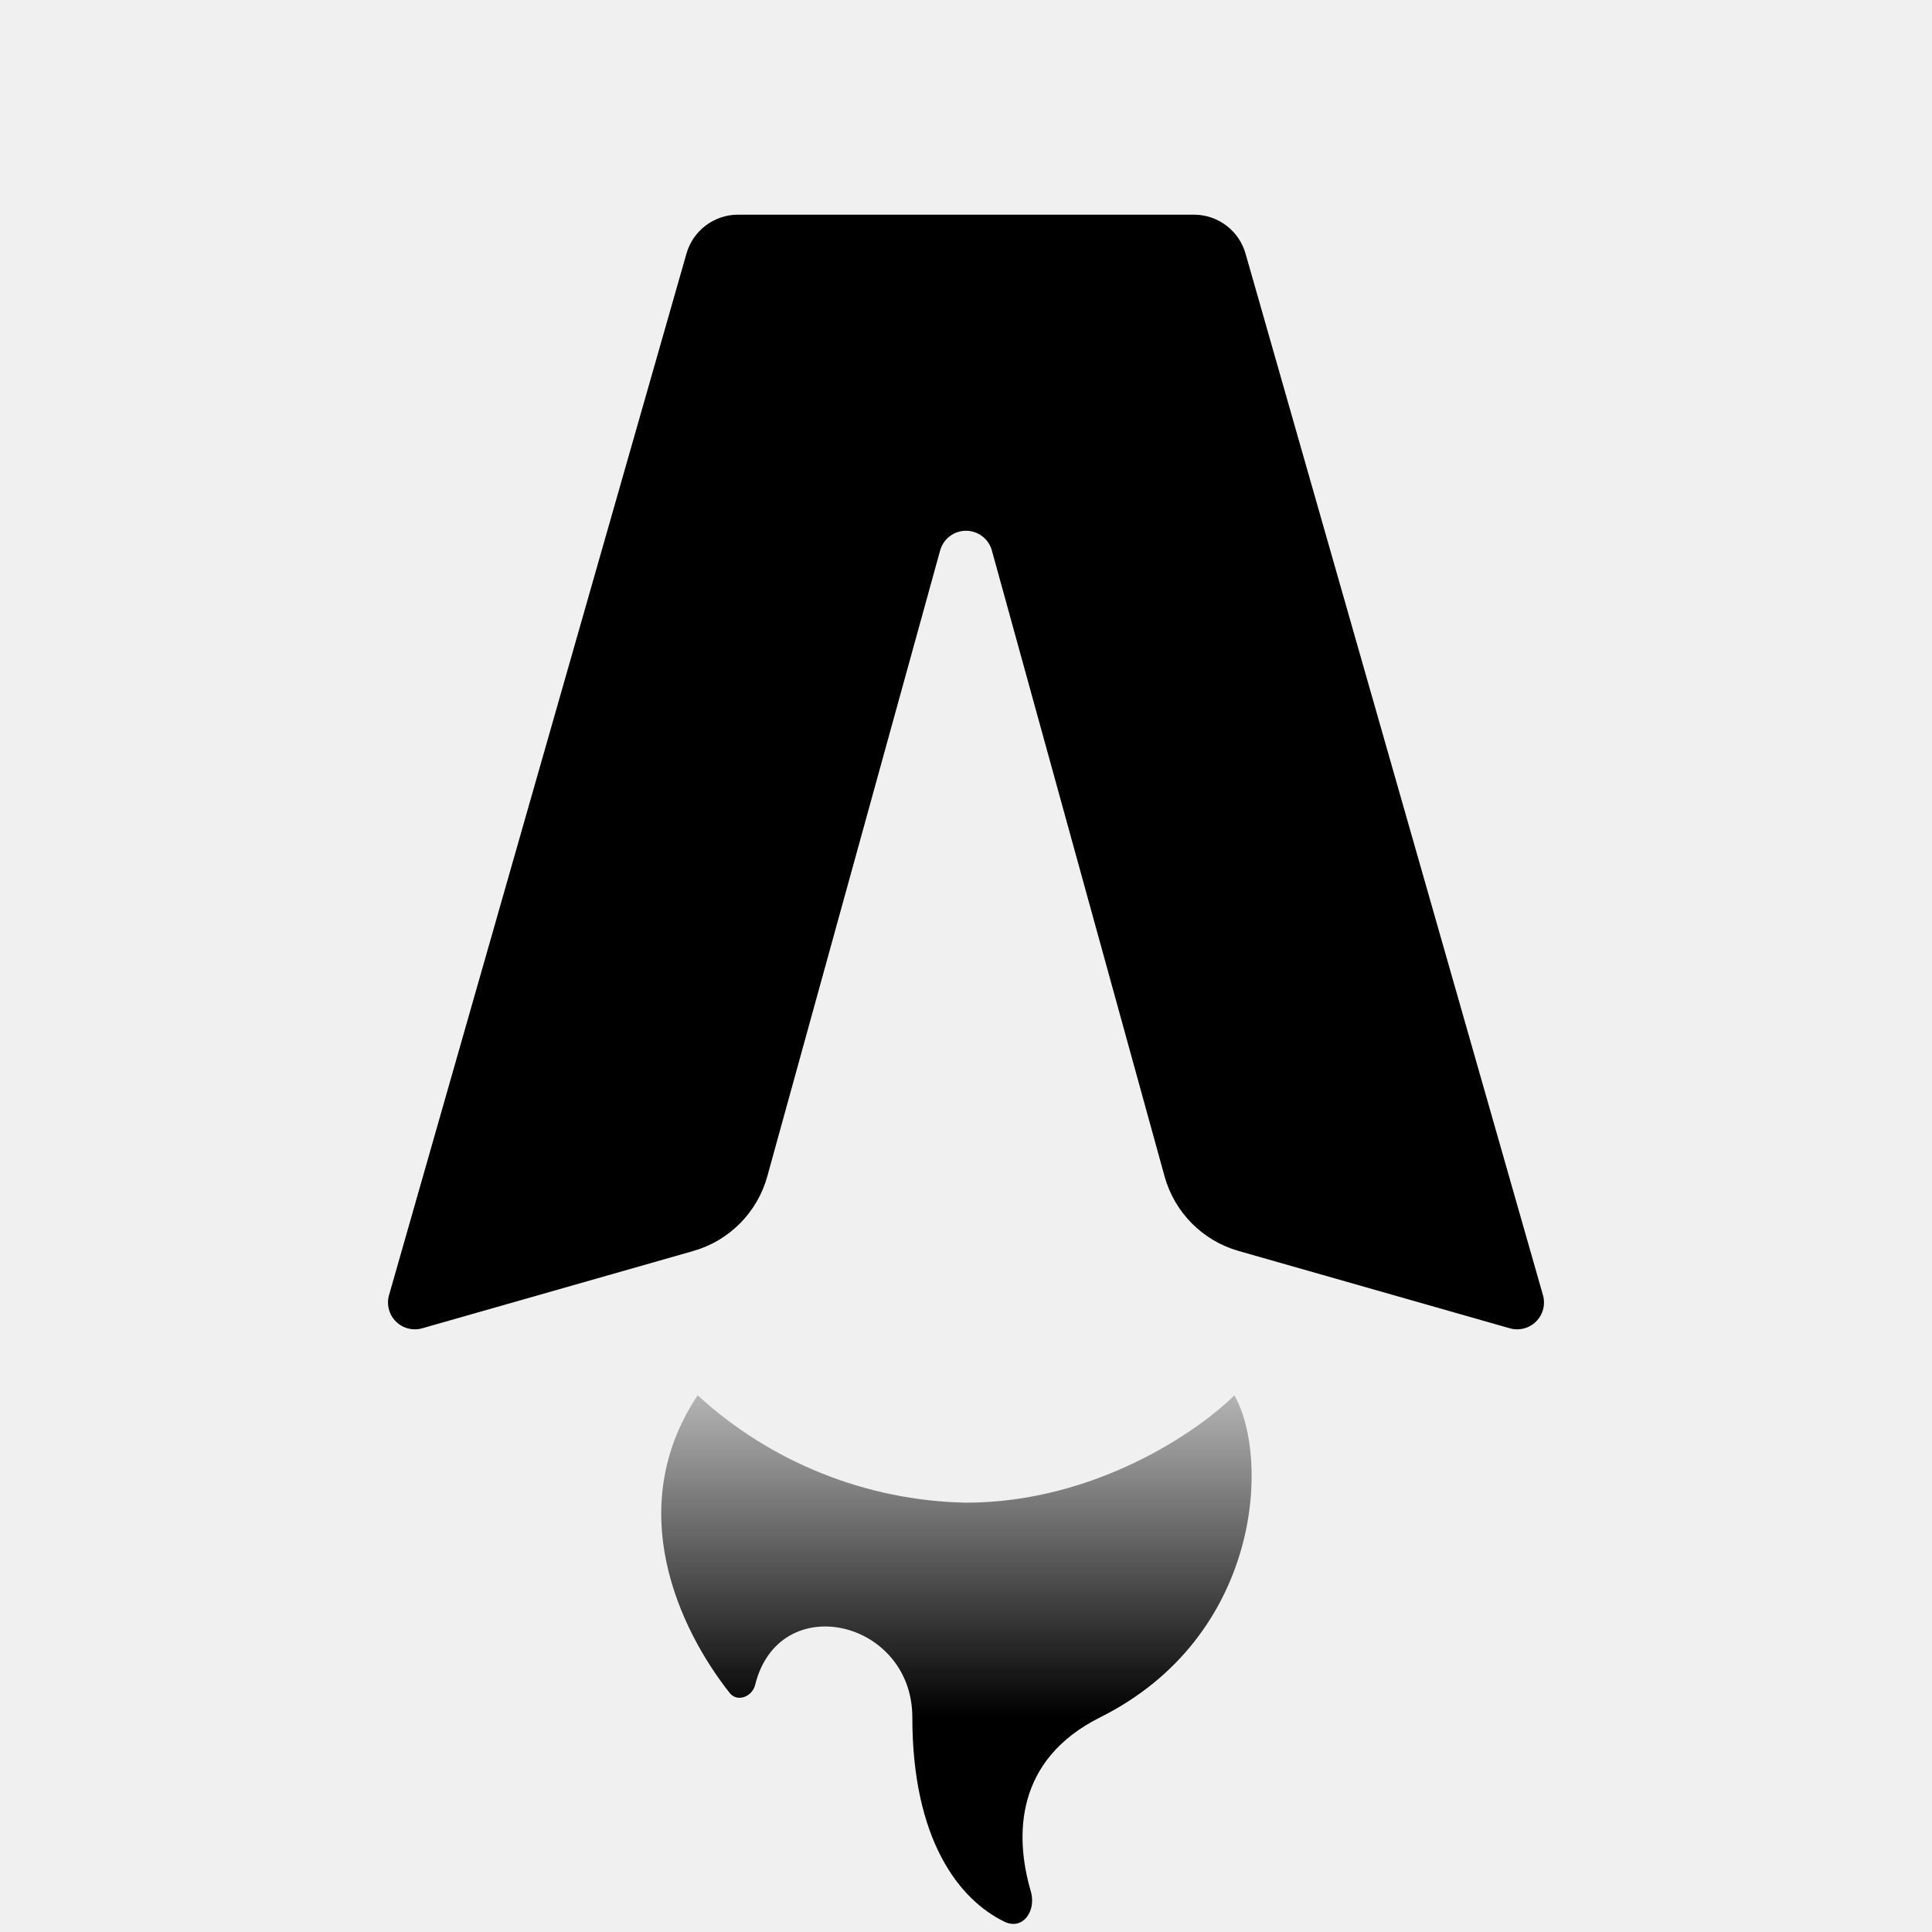
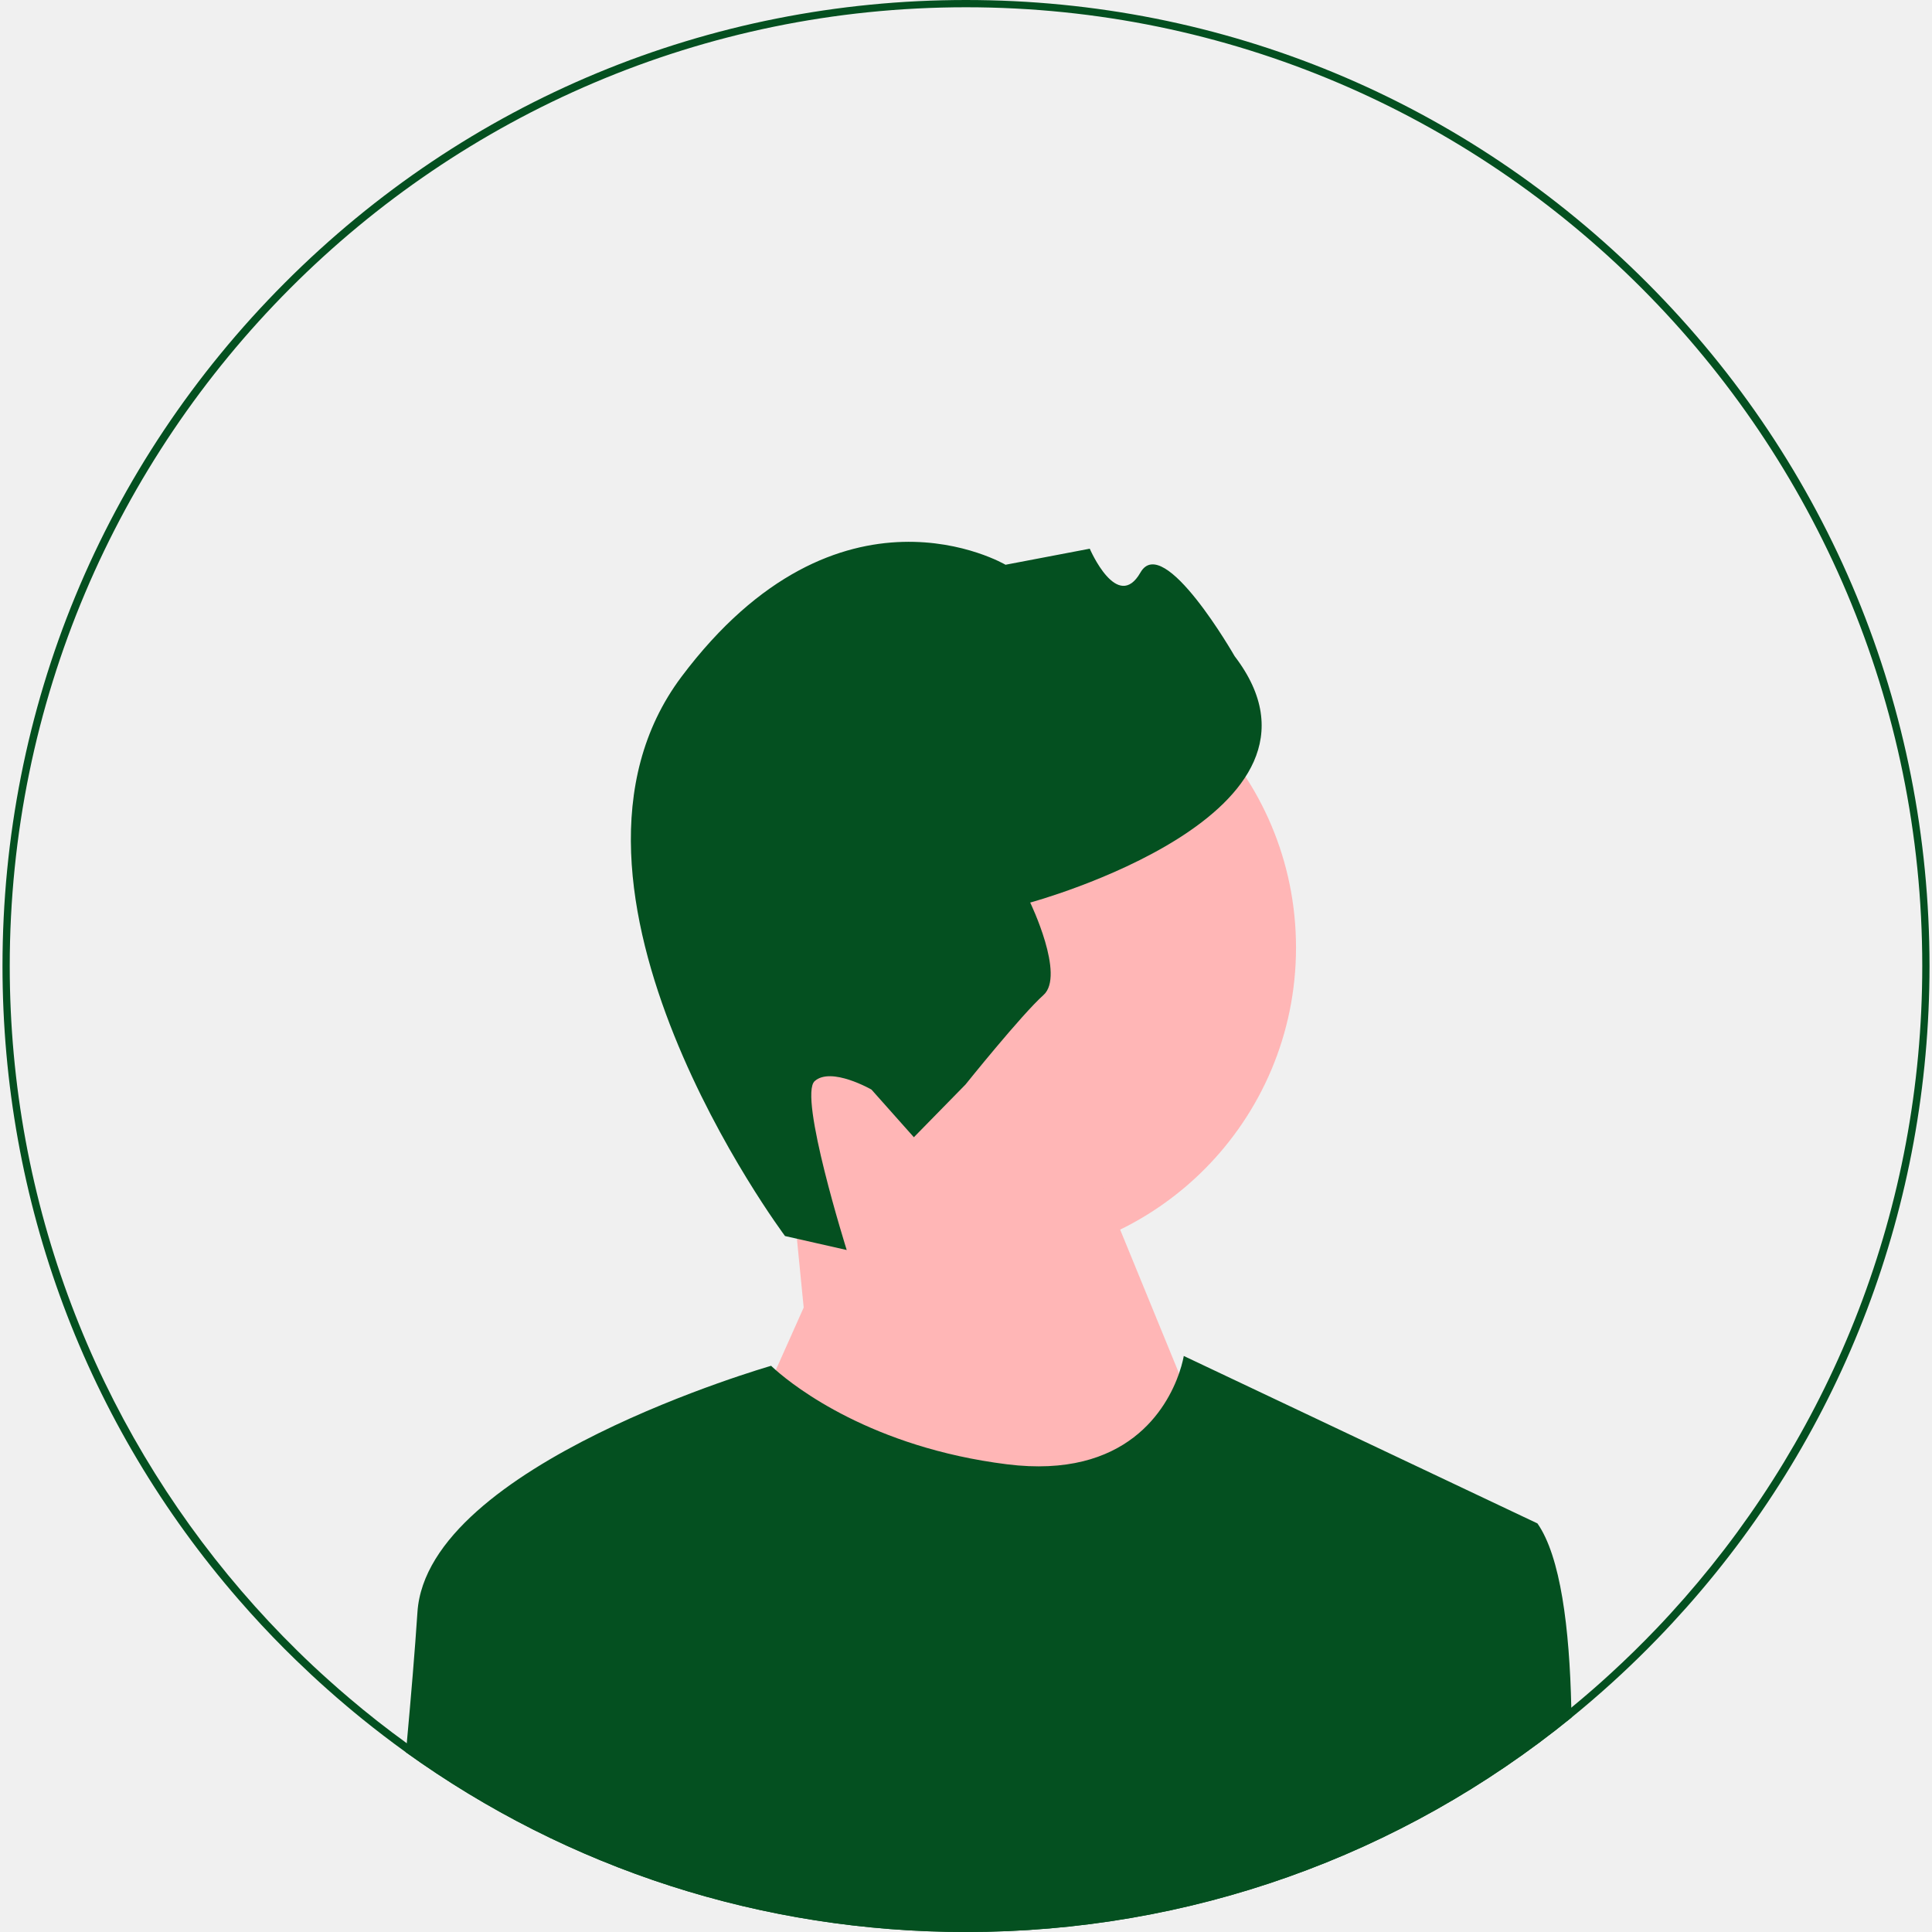
- <svg xmlns="http://www.w3.org/2000/svg" fill="none" viewBox="0 0 36 36">
-   <path fill="#000" d="M22.25 4h-8.5a1 1 0 0 0-.96.73l-5.54 19.4a.5.5 0 0 0 .62.62l5.05-1.44a2 2 0 0 0 1.38-1.4l3.22-11.66a.5.5 0 0 1 .96 0l3.22 11.67a2 2 0 0 0 1.38 1.39l5.05 1.44a.5.5 0 0 0 .62-.62l-5.54-19.4a1 1 0 0 0-.96-.73Z" />
-   <path fill="url(#gradient)" d="M18 28a7.63 7.63 0 0 1-5-2c-1.4 2.1-.35 4.35.6 5.55.14.17.41.07.47-.15.44-1.8 2.93-1.22 2.93.6 0 2.28.87 3.4 1.72 3.81.34.16.59-.2.49-.56-.31-1.05-.29-2.46 1.29-3.25 3-1.5 3.17-4.83 2.5-6-.67.67-2.6 2-5 2Z" />
+ <svg xmlns="http://www.w3.org/2000/svg" width="387" height="387" viewBox="0 0 387 387" fill="none">
+   <g clip-path="url(#clip0_13_6)">
+     <path d="M196.954 252.629C231.555 252.629 259.605 224.506 259.605 189.815C259.605 155.124 231.555 127.001 196.954 127.001C162.352 127.001 134.302 155.124 134.302 189.815C134.302 224.506 162.352 252.629 196.954 252.629Z" fill="#FFB6B6" />
+     <path d="M160.987 261.918L158.157 233.232L214.679 222.636L248.055 304.109L190.01 371.034L148.653 289.56L160.987 261.918Z" fill="#FFB6B6" />
+     <path d="M157.249 247.591L169.606 250.39C169.606 250.39 159.892 219.507 163.189 216.558C166.486 213.61 174.566 218.256 174.566 218.256L183.057 227.8L193.399 217.243C193.399 217.243 204.627 203.245 209.023 199.314C213.419 195.383 206.358 180.791 206.358 180.791C206.358 180.791 271.58 163.158 247.311 131.441C247.311 131.441 233.082 106.574 228.448 114.674C223.814 122.775 218.289 109.91 218.289 109.91L201.417 113.126C201.417 113.126 168.118 93.441 136.513 135.553C104.908 177.665 157.249 247.591 157.249 247.591Z" fill="#045020" />
+     <path d="M314.785 344.044C280.546 371.876 238.187 387 193.5 387C152.694 387 113.826 374.386 81.313 351.006C81.371 350.395 81.429 349.791 81.48 349.187C82.344 339.731 83.113 330.536 83.621 322.912C85.587 293.313 154.465 273.584 154.465 273.584C154.465 273.584 154.777 273.897 155.401 274.443C159.203 277.789 174.635 289.923 201.699 293.313C225.831 296.339 233.776 281.986 236.178 275.112C236.903 273.017 237.121 271.613 237.121 271.613L307.965 305.155C312.587 311.775 314.393 326.033 314.749 342.059C314.763 342.72 314.778 343.375 314.785 344.044Z" fill="#045020" />
+     <path d="M329.971 56.675C293.519 20.128 245.051 0 193.5 0C141.949 0 93.481 20.128 57.029 56.675C20.576 93.222 0.5 141.815 0.5 193.5C0.5 240.675 17.224 285.274 47.872 320.49C50.796 323.858 53.851 327.139 57.029 330.325C57.776 331.074 58.531 331.823 59.292 332.551C61.324 334.522 63.392 336.45 65.496 338.319C66.773 339.462 68.065 340.582 69.371 341.68C70.394 342.546 71.417 343.397 72.454 344.234C72.476 344.255 72.49 344.27 72.512 344.285C75.393 346.612 78.324 348.853 81.313 351.006C113.826 374.386 152.694 387 193.5 387C238.188 387 280.546 371.876 314.785 344.044C317.579 341.775 320.314 339.418 322.999 336.981C325.371 334.828 327.693 332.609 329.971 330.325C330.69 329.605 331.408 328.877 332.112 328.143C334.071 326.12 335.972 324.062 337.829 321.974C369.297 286.533 386.5 241.344 386.5 193.5C386.5 141.815 366.424 93.222 329.971 56.675ZM337.358 320.162C335.544 322.228 333.686 324.265 331.785 326.251C328.825 329.343 325.77 332.34 322.614 335.228C321.417 336.334 320.205 337.41 318.979 338.48C317.586 339.694 316.178 340.887 314.749 342.059C303.481 351.333 291.139 359.335 277.941 365.853C272.724 368.436 267.377 370.785 261.906 372.888C240.654 381.064 217.589 385.545 193.5 385.545C170.253 385.545 147.964 381.37 127.336 373.731C118.869 370.603 110.684 366.886 102.826 362.631C101.673 362.005 100.526 361.372 99.387 360.725C93.394 357.32 87.597 353.603 82.032 349.588C81.85 349.457 81.662 349.318 81.48 349.188C77.519 346.321 73.666 343.302 69.944 340.131C68.58 338.974 67.23 337.803 65.902 336.603C63.74 334.675 61.621 332.689 59.554 330.652C55.636 326.804 51.892 322.796 48.315 318.628C19.43 284.991 1.951 241.257 1.951 193.5C1.951 87.606 87.88 1.455 193.5 1.455C299.12 1.455 385.049 87.606 385.049 193.5C385.049 241.991 367.033 286.336 337.358 320.162Z" fill="#045020" />
+   </g>
  <defs>
-     <linearGradient id="gradient" x1="16" x2="16" y1="32" y2="24" gradientUnits="userSpaceOnUse">
-       <stop stop-color="#000" />
-       <stop offset="1" stop-color="#000" stop-opacity="0" />
-     </linearGradient>
+     <clipPath id="clip0_13_6">
+       <rect width="387" height="387" fill="white" />
+     </clipPath>
  </defs>
-   <style>
-     @media (prefers-color-scheme:dark){:root{filter:invert(100%)}}
-   </style>
</svg>
